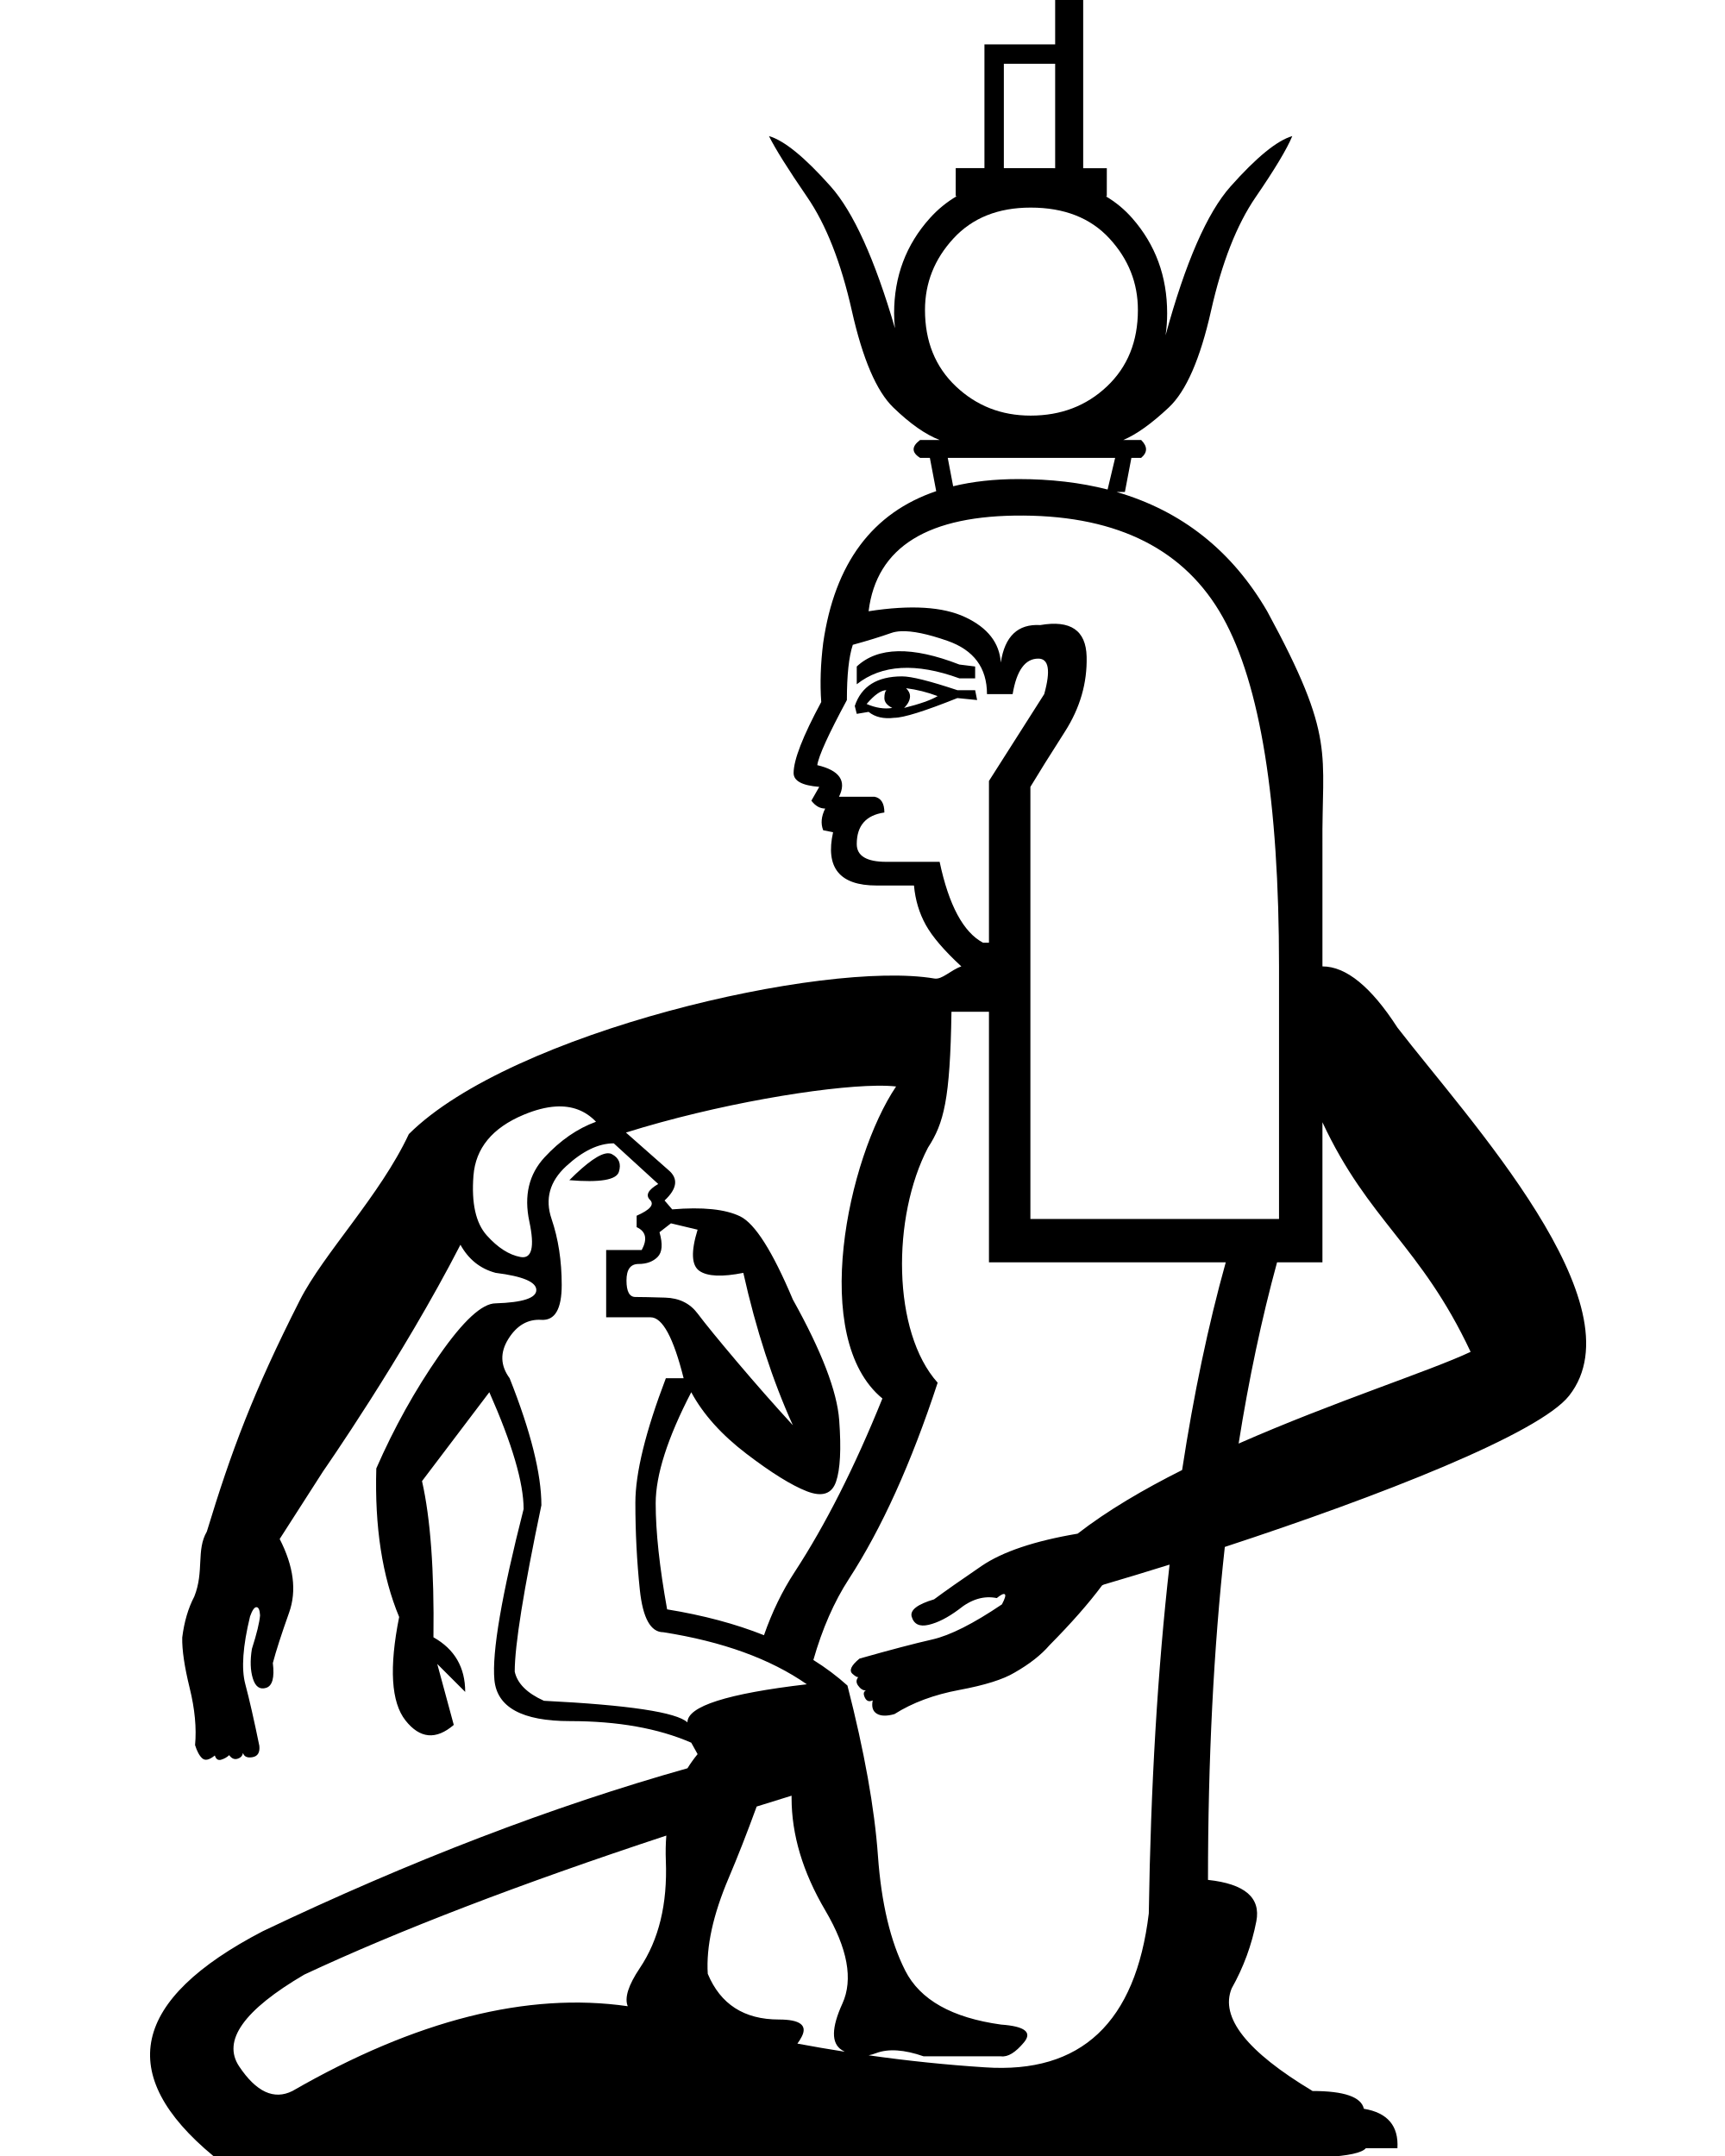
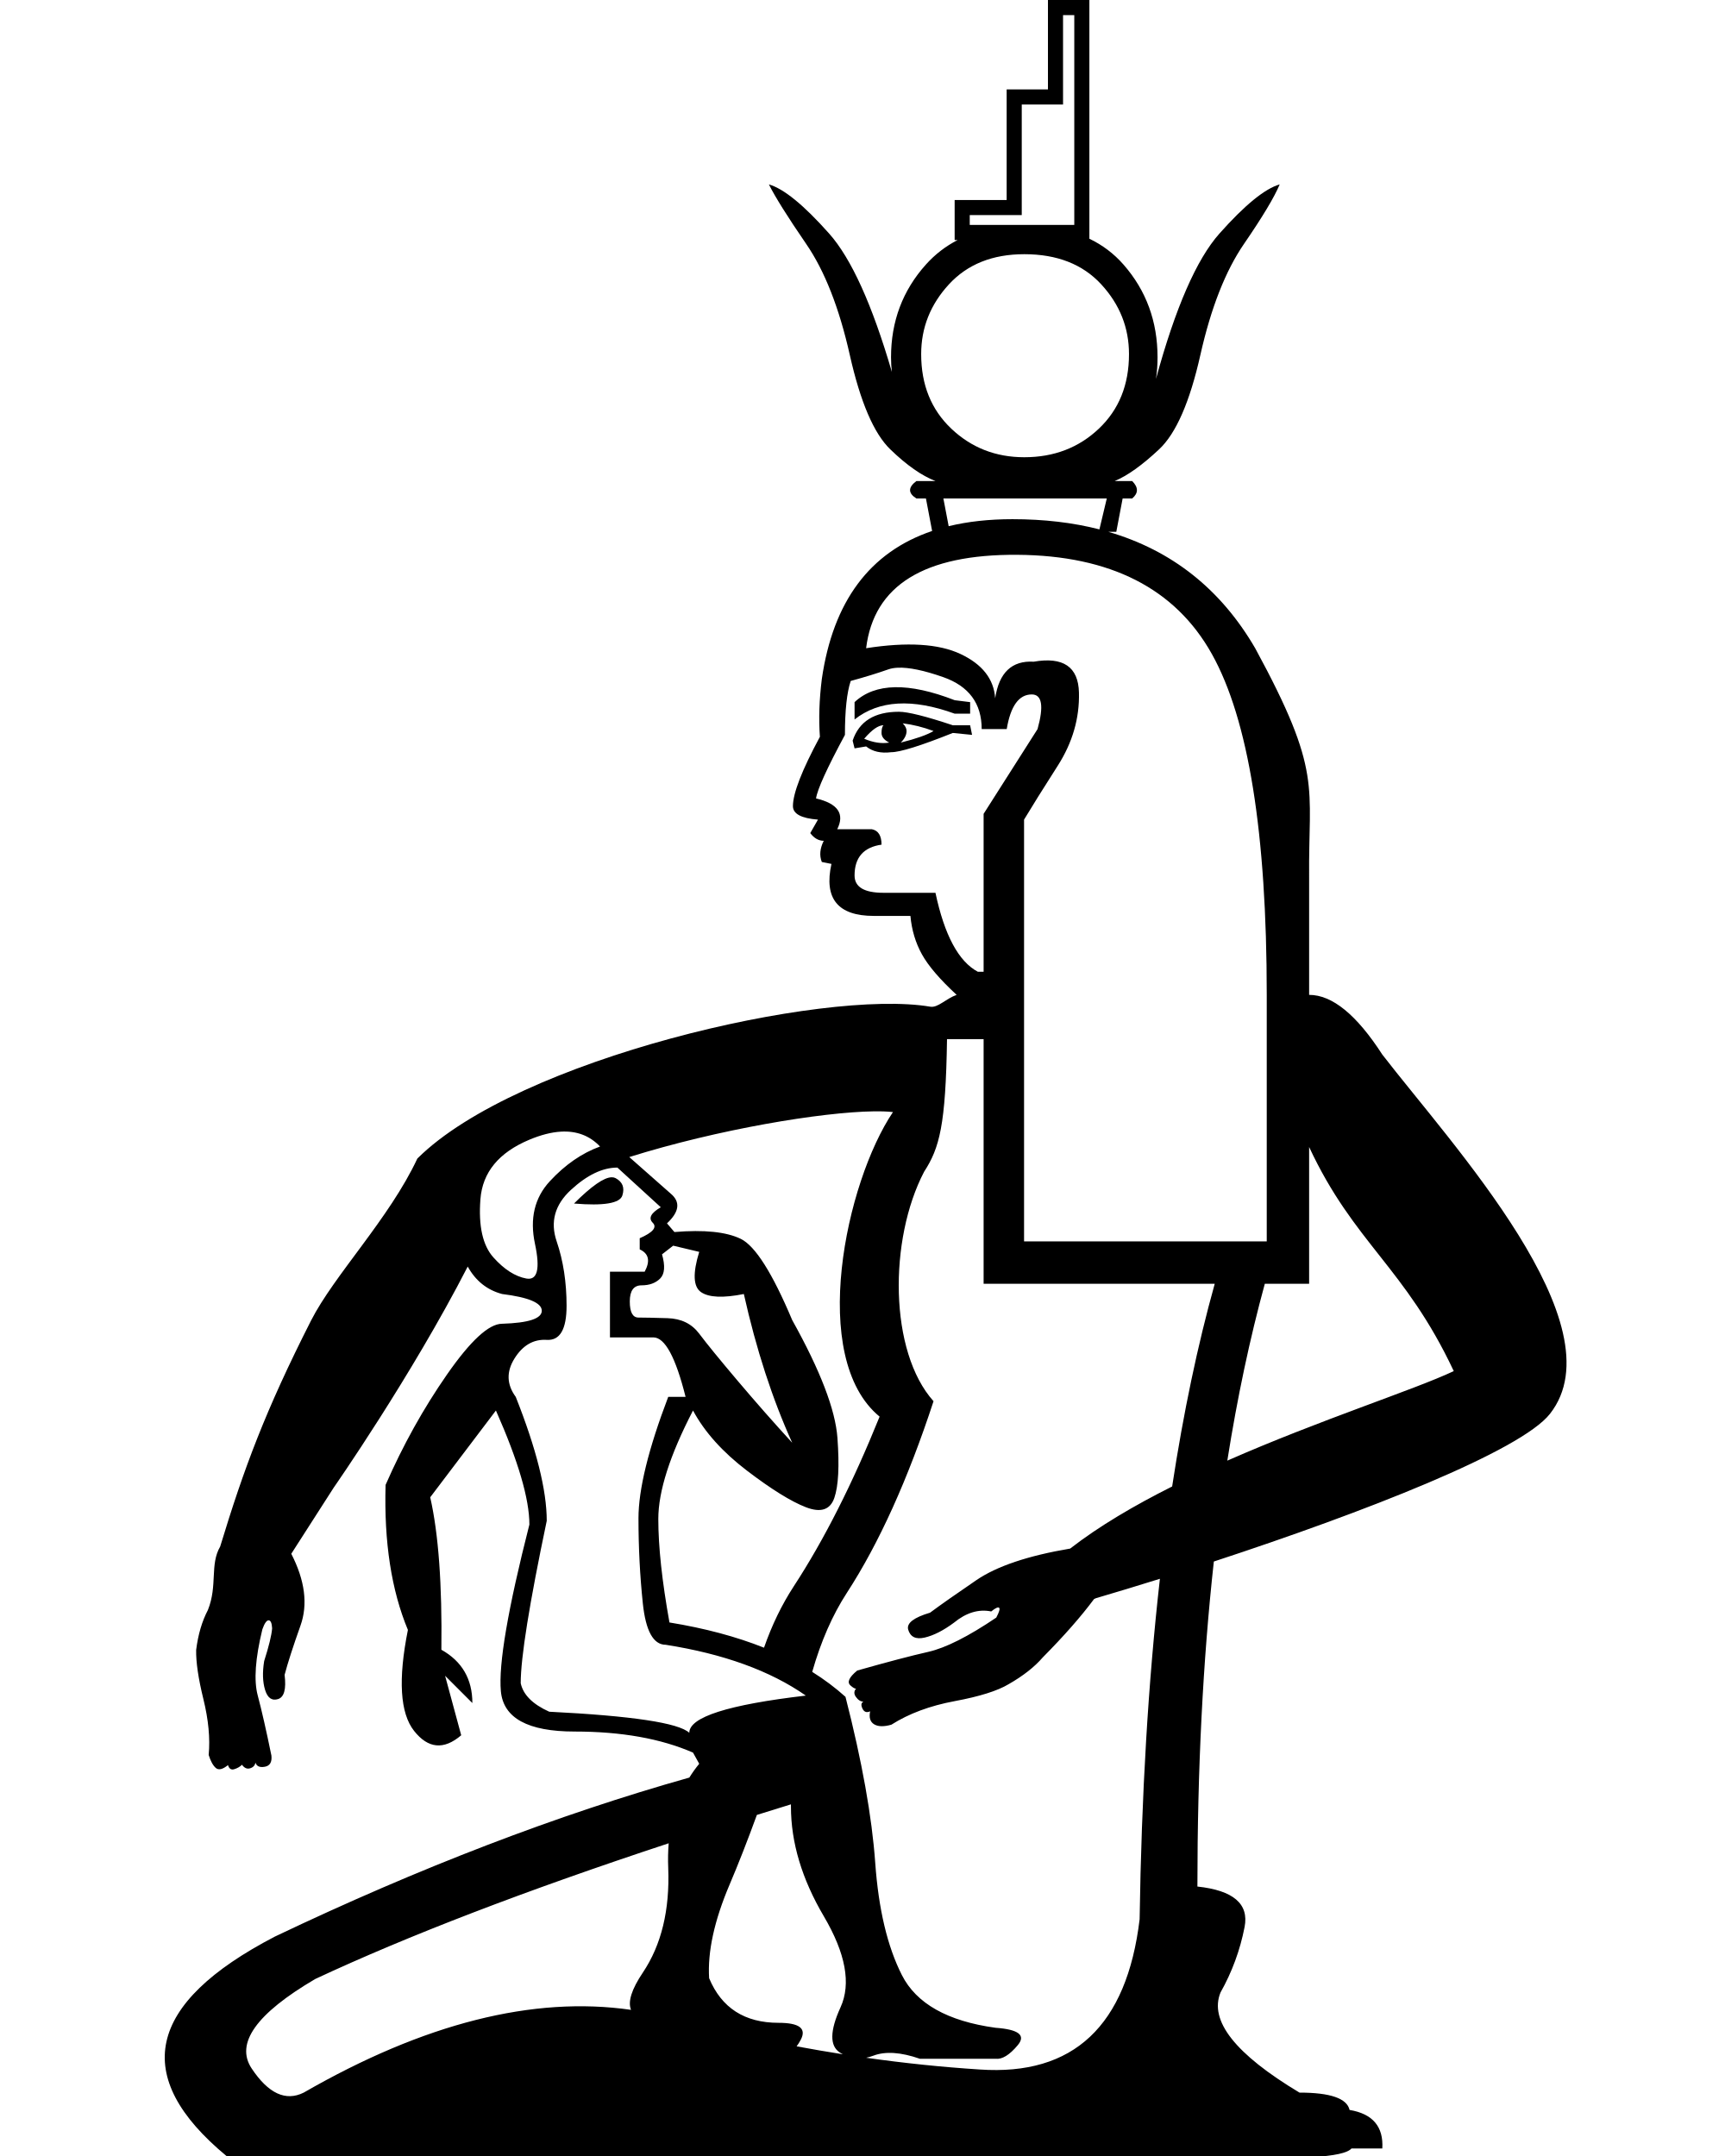
<svg xmlns="http://www.w3.org/2000/svg" width="800" height="1000" version="1.1" id="svg1">
  <defs id="defs1" />
-   <path id="path1" style="fill:#000000;stroke:none;stroke-width:46.092" d="M 489.35 0 L 489.35 20.58 L 456.553 20.58 L 456.553 77.982 L 443.236 77.971 L 443.223 90.971 L 443.738 90.971 C 439.076 93.7 434.909 97.106 431.242 101.189 C 420.188 113.5 414.66 128.199 414.66 145.283 C 414.66 147.668 414.793 149.986 415.059 152.238 C 405.699 120.223 395.768 98.308 385.266 86.492 C 373.206 72.925 363.658 65.135 356.623 63.125 C 359.638 69.155 365.542 78.577 374.336 91.391 C 383.129 104.204 390.04 121.792 395.064 144.152 C 400.089 166.513 406.495 181.461 414.283 188.998 C 422.072 196.535 429.233 201.56 435.766 204.072 L 426.721 204.072 C 422.701 207.087 422.701 209.851 426.721 212.363 L 431.242 212.363 L 434.184 227.809 C 404.578 237.827 387.11 261.277 381.777 298.158 C 380.557 307.919 380.253 317.07 380.863 325.611 C 372.322 341.473 368.051 352.454 368.051 358.555 C 368.051 362.215 372.016 364.351 379.947 364.961 L 376.287 371.367 C 378.117 373.808 380.253 375.027 382.693 375.027 C 380.863 378.688 380.557 382.043 381.777 385.094 L 386.354 386.01 C 382.693 402.482 389.404 410.717 406.486 410.717 L 423.873 410.717 C 424.483 417.428 426.313 423.529 429.363 429.02 C 432.414 434.51 437.905 440.917 445.836 448.238 C 440.662 450.069 436.951 454.474 433.309 453.855 C 382.36 445.209 237.12 478.66 189.605 526.016 C 176.329 554.438 149.996 581.51 139.053 603.086 C 117.335 645.904 107.235 673.171 95.916 710.395 C 90.921 718.978 94.77 728.848 90.1 740.525 C 87.292 745.872 85.429 752.201 84.512 759.516 C 84.396 765.302 85.543 773.092 87.953 782.885 C 90.363 792.677 91.201 801.523 90.465 809.42 C 91.372 812.332 92.487 814.38 93.814 815.564 C 95.142 816.749 97.081 816.304 99.631 814.232 C 100.175 815.98 101.175 816.627 102.631 816.174 C 104.087 815.72 105.307 815.021 106.291 814.076 C 107.418 815.642 108.71 816.199 110.166 815.746 C 111.622 815.293 112.46 814.391 112.68 813.045 C 113.224 814.792 114.706 815.45 117.127 815.016 C 119.548 814.581 120.596 812.818 120.271 809.725 C 117.809 797.712 115.635 788.165 113.75 781.084 C 111.865 774.003 112.604 763.549 115.967 749.723 C 116.989 746.849 117.983 745.422 118.947 745.441 C 119.912 745.461 120.464 746.725 120.607 749.236 C 120.349 752.512 119.088 757.696 116.824 764.791 C 115.945 770.176 116.095 774.763 117.273 778.549 C 118.452 782.335 120.498 783.774 123.41 782.867 C 126.323 781.96 127.365 778.122 126.535 771.352 C 127.997 765.785 130.517 757.973 134.094 747.914 C 137.671 737.855 136.208 726.488 129.707 713.816 L 149.879 682.369 C 149.879 682.369 186.598 629.753 213.535 577.34 C 217.305 584.148 222.753 588.497 229.879 590.383 C 242.443 591.953 248.725 594.603 248.725 598.334 C 248.725 602.064 242.443 604.125 229.879 604.518 C 223.597 604.518 214.86 612.566 203.67 628.664 C 192.48 644.762 182.761 662.235 174.516 681.082 C 173.73 708.174 177.264 731.145 185.117 749.992 C 180.405 773.551 181.388 789.55 188.062 797.992 C 194.737 806.434 202.198 807.12 210.443 800.053 L 202.785 771.783 L 215.744 784.74 C 215.744 773.354 210.836 764.911 201.02 759.414 C 201.412 728.395 199.645 704.249 195.719 686.973 L 226.934 645.744 C 237.535 669.695 242.836 687.758 242.836 699.93 C 232.627 739.979 228.111 766.384 229.289 779.145 C 230.467 791.905 242.148 798.287 264.332 798.287 C 286.516 798.287 305.265 801.624 320.578 808.299 L 323.523 813.6 C 321.809 815.695 320.245 817.882 318.828 820.162 C 256.251 837.793 190.602 862.984 121.883 895.732 C 60.875 927.457 53.25 962.23 99.006 1000.055 L 569.377 1000.055 C 608.422 1001.885 629.775 1000.665 633.436 996.395 L 648.078 996.395 C 648.688 986.023 643.503 979.922 632.521 978.092 C 631.301 972.601 623.368 969.855 608.727 969.855 C 578.223 951.553 565.716 935.691 571.207 922.27 C 576.698 912.508 580.511 902.138 582.646 891.156 C 584.782 880.175 577.309 873.768 560.227 871.938 C 560.227 816.22 562.827 764.741 568.031 717.498 C 639.618 694.024 713.843 665.017 727.734 647.32 C 760.815 605.177 681.023 519.311 648.078 476.605 C 635.877 457.693 624.284 448.238 613.303 448.238 L 613.303 392.416 C 612.908 348.589 619.838 342.716 587.68 283.516 C 571.323 255.416 548.047 236.976 517.852 228.193 L 521.689 228.193 L 524.705 212.363 L 529.229 212.363 C 532.243 209.851 532.243 207.087 529.229 204.072 L 520.936 204.072 C 526.965 201.56 534.001 196.535 542.041 188.998 C 550.081 181.461 556.614 166.513 561.639 144.152 C 566.664 121.792 573.572 104.204 582.365 91.391 C 591.159 78.577 596.812 69.155 599.324 63.125 C 592.289 65.135 582.741 72.925 570.682 86.492 C 559.82 98.712 549.774 121.734 540.543 155.559 C 541.04 152.282 541.287 148.857 541.287 145.283 C 541.287 128.199 535.886 113.5 525.082 101.189 C 521.527 97.139 517.442 93.755 512.826 91.037 L 513.297 91.037 L 513.309 78.037 L 502.35 78.027 L 502.35 0 L 489.35 0 z M 465.553 29.58 L 489.35 29.58 L 489.35 78.014 L 465.553 77.992 L 465.553 29.58 z M 477.975 96.289 C 493.552 96.289 505.736 101.064 514.529 110.611 C 523.323 120.159 527.721 131.213 527.721 143.775 C 527.721 158.347 522.946 170.154 513.398 179.199 C 503.851 188.244 492.044 192.768 477.975 192.768 C 464.408 192.768 452.85 188.244 443.303 179.199 C 433.756 170.154 428.982 158.347 428.982 143.775 C 428.982 131.213 433.378 120.159 442.172 110.611 C 450.965 101.064 462.9 96.289 477.975 96.289 z M 439.533 212.363 L 517.168 212.363 L 513.672 227.049 C 501.064 223.818 487.298 222.203 472.375 222.203 C 461.261 222.203 451.151 223.313 442.043 225.533 L 439.533 212.363 z M 474.662 239.133 C 518.893 239.438 549.703 255.148 567.09 286.262 C 584.477 317.376 593.17 371.368 593.17 448.238 L 593.17 565.373 L 477.865 565.373 L 477.865 364.961 C 481.526 358.86 486.865 350.319 493.881 339.338 C 500.897 328.356 504.25 316.764 503.945 304.562 C 503.64 292.361 496.473 287.482 482.441 289.922 C 472.07 289.312 465.969 295.107 464.139 307.309 C 463.529 298.157 458.037 291.142 447.666 286.262 C 437.295 281.381 422.349 280.465 402.826 283.516 C 406.487 253.622 430.431 238.828 474.662 239.133 z M 417.896 292.781 C 423.101 292.552 430.278 294.039 439.43 297.242 C 451.631 301.513 457.732 309.75 457.732 321.951 L 469.629 321.951 C 471.459 310.97 475.425 305.479 481.525 305.479 C 486.406 305.479 487.322 310.97 484.271 321.951 L 458.648 362.217 L 458.648 437.256 L 455.902 437.256 C 446.751 432.375 440.04 419.869 435.77 399.736 L 411.061 399.736 C 401.909 399.736 397.334 396.991 397.334 391.5 C 397.334 382.959 401.605 378.078 410.146 376.857 C 410.146 372.587 408.621 370.147 405.57 369.537 L 389.098 369.537 C 392.758 362.216 389.403 357.335 379.031 354.895 C 379.641 350.624 384.219 340.557 392.76 324.695 C 392.76 313.104 393.674 304.563 395.504 299.072 C 402.215 297.242 408.164 295.412 413.35 293.582 C 414.646 293.124 416.162 292.858 417.896 292.781 z M 416.553 302.047 C 408.622 302.199 402.215 304.563 397.334 309.139 L 397.334 317.375 C 408.926 308.224 424.789 307.308 444.922 314.629 L 452.242 314.629 L 452.242 309.139 L 444.922 308.225 C 433.94 303.954 424.484 301.894 416.553 302.047 z M 418.383 313.715 C 406.791 313.715 399.47 318.29 396.42 327.441 L 397.334 331.102 L 402.826 330.188 C 405.877 332.628 409.842 333.542 414.723 332.932 C 418.993 332.932 428.754 329.882 444.006 323.781 L 453.156 324.695 L 452.242 320.121 L 444.006 320.121 C 431.194 315.851 422.653 313.715 418.383 313.715 z M 420.213 319.205 C 425.094 319.815 429.975 321.035 434.855 322.865 C 431.805 324.695 426.618 326.527 419.297 328.357 C 421.127 326.527 422.043 324.695 422.043 322.865 C 422.043 321.645 421.433 320.425 420.213 319.205 z M 411.061 320.121 C 410.45 320.731 410.146 321.951 410.146 323.781 C 410.146 325.611 411.366 327.137 413.807 328.357 C 410.146 328.968 406.181 328.356 401.91 326.525 C 405.571 322.255 408.62 320.121 411.061 320.121 z M 441.26 469.285 L 458.648 469.285 L 458.648 585.506 L 568.463 585.506 C 560.34 614.612 553.594 646.722 548.225 681.836 C 530.354 690.8 513.548 700.645 499.77 711.346 C 479.773 714.726 464.928 719.721 455.23 726.33 C 445.533 732.939 438.187 738.1 433.193 741.811 C 425.502 744.097 422.033 746.749 422.785 749.768 C 423.798 753.338 426.43 754.625 430.682 753.627 C 434.934 752.629 439.557 750.273 444.551 746.562 C 450.387 741.779 456.293 739.999 462.27 741.223 C 464.215 739.628 465.458 739.042 465.994 739.463 C 466.531 739.884 466.086 741.443 464.662 744.141 C 451.365 753.127 440.603 758.552 432.375 760.418 C 424.147 762.284 412.891 765.243 398.611 769.295 C 394.721 772.484 393.645 774.847 395.385 776.387 C 396.671 777.525 397.562 778.02 398.057 777.873 C 397.017 779.093 396.974 780.391 397.928 781.766 C 398.986 783.29 400.197 784.066 401.561 784.096 C 400.457 784.617 400.298 785.707 401.08 787.361 C 401.862 789.016 403.08 789.452 404.734 788.67 C 404.123 791.658 404.761 793.718 406.646 794.852 C 408.532 795.985 411.258 796.044 414.828 795.031 C 423.131 789.756 433.176 786.021 444.959 783.824 C 456.742 781.627 465.261 778.948 470.516 775.789 C 477.425 771.848 482.839 767.602 486.76 763.049 C 496.808 752.9 504.926 743.662 511.113 735.338 L 511.939 734.947 C 521.729 732.072 531.956 728.972 542.41 725.703 C 536.866 774.547 533.654 828.478 532.773 887.496 C 526.673 938.133 501.354 961.925 456.818 958.875 C 439.058 957.736 421.062 955.876 402.834 953.293 C 403.964 953.073 405.111 952.742 406.273 952.301 C 411.967 950.141 419.329 950.631 428.359 953.771 L 464.287 953.771 C 467.428 954.164 470.962 952.005 474.889 947.293 C 478.815 942.581 475.281 939.834 464.287 939.049 C 441.514 935.908 426.692 927.564 419.82 914.018 C 412.949 900.471 408.727 882.705 407.156 860.717 C 405.586 838.729 400.874 812.421 393.021 781.795 C 388.241 777.492 382.972 773.538 377.213 769.934 C 381.352 755.425 386.839 742.909 393.674 732.383 C 408.926 708.895 422.654 678.543 434.855 641.328 C 413.734 617.787 413.533 564.515 430.381 532.279 C 437.702 520.993 440.65 510.161 441.26 469.285 z M 406.535 503.58 C 410.081 503.533 413.126 503.648 415.576 503.932 C 393.135 537.261 375.268 620.735 409.23 648.648 C 396.419 680.373 382.845 707.217 368.508 729.18 C 362.776 737.96 358.043 747.715 354.311 758.445 C 341.109 753.183 326.135 749.187 309.389 746.457 C 305.855 726.825 304.088 710.431 304.088 697.277 C 304.088 684.124 309.586 666.947 320.58 645.744 C 326.077 655.953 334.616 665.474 346.199 674.309 C 357.782 683.143 367.108 688.935 374.176 691.684 C 381.243 694.432 385.757 692.959 387.721 687.266 C 389.684 681.572 390.175 672.051 389.193 658.701 C 388.212 645.351 381.047 626.699 367.697 602.748 C 358.274 580.367 350.125 567.509 343.254 564.172 C 336.383 560.834 325.879 559.754 311.744 560.932 L 308.211 556.811 C 314.101 551.314 314.69 546.6 309.979 542.674 L 290.291 525.307 C 332.349 512.123 381.717 503.908 406.535 503.58 z M 257.771 513.232 C 265.287 512.788 271.498 515.142 276.406 520.295 C 267.768 523.436 259.817 528.934 252.553 536.787 C 245.289 544.64 242.934 554.554 245.486 566.529 C 248.038 578.505 246.664 584.001 241.363 583.02 C 236.063 582.038 230.86 578.701 225.756 573.008 C 220.651 567.314 218.591 558.087 219.572 545.326 C 220.554 532.565 228.308 523.142 242.836 517.057 C 248.284 514.774 253.262 513.499 257.771 513.232 z M 613.303 520.531 C 634.656 566.287 658.829 577.65 682.025 627.016 C 663.289 635.874 618.504 650.168 574.436 669.559 C 579.185 639.602 585.125 611.584 592.256 585.506 L 613.303 585.506 L 613.303 520.531 z M 284.652 530.309 L 305.266 549.154 C 300.554 551.903 299.278 554.358 301.438 556.518 C 303.597 558.677 301.536 561.131 295.254 563.879 L 295.254 569.18 C 299.573 571.143 300.358 574.677 297.609 579.781 L 281.119 579.781 L 281.119 610.996 L 301.732 610.996 C 307.229 610.996 312.333 620.419 317.045 639.266 L 308.799 639.266 C 299.375 664.002 294.664 683.242 294.664 696.984 C 294.664 710.727 295.352 724.177 296.727 737.33 C 298.101 750.484 301.731 757.061 307.621 757.061 C 335.106 761.38 357.292 769.428 374.176 781.207 C 337.267 785.526 318.812 791.417 318.812 798.877 C 313.708 794.165 291.524 790.826 252.26 788.863 C 244.407 785.329 239.891 780.815 238.713 775.318 C 238.713 763.146 242.837 737.428 251.082 698.164 C 251.082 683.636 246.173 664.002 236.357 639.266 C 232.038 633.376 231.841 627.29 235.768 621.008 C 239.694 614.725 244.8 611.781 251.082 612.174 C 257.364 612.567 260.504 607.169 260.504 595.979 C 260.504 584.788 258.934 574.579 255.793 565.352 C 252.652 556.125 254.91 547.978 262.566 540.91 C 270.223 533.843 277.585 530.309 284.652 530.309 z M 281.967 534.91 C 278.297 534.946 272.321 539.106 264.039 547.389 C 278.174 548.567 285.83 547.291 287.008 543.561 C 288.186 539.83 287.107 537.081 283.77 535.314 C 283.248 535.038 282.646 534.903 281.967 534.91 z M 311.156 567.41 L 323.523 570.357 C 320.382 580.566 320.678 586.946 324.408 589.498 C 328.138 592.05 334.91 592.345 344.727 590.381 C 350.616 616.688 358.272 640.247 367.695 661.057 C 359.057 651.633 350.419 641.818 341.781 631.609 C 333.143 621.401 327.057 613.94 323.523 609.229 C 319.99 604.517 314.984 602.063 308.506 601.867 C 302.027 601.67 297.413 601.57 294.664 601.57 C 291.916 601.57 290.541 599.018 290.541 593.914 C 290.541 588.81 292.407 586.258 296.137 586.258 C 299.867 586.258 302.811 585.177 304.971 583.018 C 307.13 580.858 307.426 577.03 305.855 571.533 L 311.156 567.41 z M 367.105 832.879 C 367.107 833.222 367.107 833.568 367.107 833.918 C 367.107 850.998 372.31 868.374 382.715 886.043 C 393.12 903.712 395.77 918.142 390.666 929.332 C 385.562 940.522 385.463 947.687 390.371 950.828 C 390.828 951.121 391.288 951.39 391.752 951.637 C 384.474 950.495 377.16 949.239 369.809 947.869 C 370.52 946.933 371.189 945.858 371.818 944.645 C 374.567 939.344 371.033 936.693 361.217 936.693 C 345.118 936.693 334.126 929.625 328.236 915.49 C 327.451 902.926 330.689 888.103 337.953 871.023 C 342.113 861.241 346.436 850.204 350.918 837.91 C 356.249 836.238 361.645 834.561 367.105 832.879 z M 309.02 851.381 C 308.714 855.134 308.64 859.031 308.799 863.072 C 309.584 883.097 305.561 899.686 296.727 912.84 C 291.399 920.773 289.533 926.671 291.131 930.533 C 244.662 923.824 192.822 936.931 135.609 969.855 C 127.068 974.126 118.833 970.315 110.902 958.418 C 102.971 946.521 113.038 932.337 141.102 915.865 C 185.086 895.307 241.058 873.812 309.02 851.381 z " />
+   <path id="path1" style="fill:#000000;stroke:none;stroke-width:46.092" d="M 486.006 0 L 486.006 41.475 L 466.857 41.475 L 466.857 92.766 L 442.734 92.766 L 442.734 111.328 L 444.133 111.328 C 438.55 114.192 433.645 117.978 429.418 122.686 C 418.627 134.702 413.232 149.048 413.232 165.725 C 413.232 168.052 413.362 170.315 413.621 172.514 C 404.485 141.264 394.791 119.873 384.539 108.34 C 372.768 95.097 363.449 87.493 356.582 85.531 C 359.525 91.417 365.288 100.614 373.871 113.121 C 382.455 125.628 389.199 142.795 394.104 164.621 C 399.008 186.447 405.261 201.039 412.863 208.396 C 420.466 215.754 427.456 220.659 433.832 223.111 L 425.004 223.111 C 421.08 226.054 421.08 228.751 425.004 231.203 L 429.418 231.203 L 432.289 246.277 C 403.391 256.057 386.34 278.947 381.135 314.947 C 379.944 324.475 379.645 333.409 380.24 341.746 C 371.903 357.229 367.736 367.947 367.736 373.902 C 367.736 377.475 371.606 379.561 379.348 380.156 L 375.775 386.408 C 377.562 388.79 379.645 389.98 382.027 389.98 C 380.241 393.553 379.944 396.829 381.135 399.807 L 385.602 400.699 C 382.029 416.778 388.578 424.818 405.252 424.818 L 422.225 424.818 C 422.82 431.369 424.606 437.324 427.584 442.684 C 430.562 448.043 435.921 454.295 443.662 461.441 C 438.612 463.228 434.991 467.529 431.436 466.926 C 381.705 458.486 239.932 491.137 193.553 537.361 C 180.593 565.104 154.891 591.529 144.209 612.59 C 123.011 654.385 113.152 681.002 102.104 717.336 C 97.228 725.715 100.985 735.347 96.426 746.746 C 93.685 751.965 91.866 758.144 90.971 765.283 C 90.858 770.932 91.978 778.535 94.33 788.094 C 96.682 797.652 97.5 806.286 96.781 813.994 C 97.666 816.837 98.757 818.836 100.053 819.992 C 101.348 821.148 103.24 820.716 105.729 818.693 C 106.26 820.399 107.237 821.03 108.658 820.588 C 110.08 820.145 111.27 819.462 112.23 818.539 C 113.33 820.068 114.59 820.611 116.012 820.168 C 117.433 819.725 118.25 818.847 118.465 817.533 C 118.996 819.239 120.444 819.881 122.807 819.457 C 125.169 819.033 126.193 817.311 125.877 814.291 C 123.474 802.565 121.352 793.247 119.512 786.336 C 117.672 779.424 118.391 769.221 121.674 755.725 C 122.671 752.919 123.643 751.524 124.584 751.543 C 125.525 751.562 126.066 752.799 126.205 755.25 C 125.953 758.447 124.721 763.507 122.512 770.432 C 121.654 775.688 121.801 780.166 122.951 783.861 C 124.102 787.557 126.099 788.961 128.941 788.076 C 131.784 787.191 132.8 783.444 131.99 776.836 C 133.417 771.402 135.875 763.776 139.367 753.957 C 142.859 744.138 141.432 733.045 135.086 720.676 L 154.777 689.98 C 154.777 689.98 190.619 638.62 216.912 587.459 C 220.592 594.105 225.909 598.348 232.865 600.189 C 245.13 601.722 251.262 604.309 251.262 607.951 C 251.262 611.592 245.13 613.605 232.865 613.988 C 226.733 613.988 218.204 621.845 207.281 637.559 C 196.358 653.272 186.873 670.326 178.824 688.723 C 178.058 715.168 181.507 737.59 189.172 755.986 C 184.573 778.982 185.531 794.6 192.047 802.84 C 198.562 811.08 205.844 811.75 213.893 804.852 L 206.42 777.258 L 219.066 789.904 C 219.066 778.79 214.277 770.549 204.695 765.184 C 205.079 734.906 203.354 711.336 199.521 694.473 L 229.99 654.23 C 240.338 677.609 245.512 695.238 245.512 707.119 C 235.547 746.212 231.139 771.987 232.289 784.443 C 233.439 796.899 244.842 803.127 266.496 803.127 C 288.15 803.127 306.451 806.385 321.398 812.9 L 324.273 818.074 C 322.6 820.12 321.07 822.255 319.688 824.48 C 258.605 841.69 194.526 866.278 127.449 898.244 C 67.899 929.21 60.454 963.153 105.117 1000.074 L 564.252 1000.074 C 602.364 1001.861 623.206 1000.67 626.779 996.502 L 641.072 996.502 C 641.668 986.378 636.606 980.423 625.887 978.637 C 624.696 973.277 616.954 970.598 602.662 970.598 C 572.887 952.733 560.68 937.25 566.039 924.148 C 571.399 914.62 575.119 904.496 577.203 893.777 C 579.287 883.058 571.992 876.806 555.318 875.02 C 555.318 820.633 557.86 770.382 562.939 724.268 C 632.816 701.354 705.265 673.042 718.824 655.768 C 751.115 614.631 673.23 530.818 641.072 489.133 C 629.162 470.672 617.848 461.441 607.129 461.441 L 607.129 406.953 C 606.743 364.173 613.507 358.443 582.117 300.656 C 566.152 273.229 543.432 255.228 513.959 246.654 L 517.705 246.654 L 520.646 231.203 L 525.061 231.203 C 528.003 228.751 528.003 226.054 525.061 223.111 L 516.969 223.111 C 522.855 220.659 529.721 215.754 537.568 208.396 C 545.416 201.039 551.792 186.447 556.697 164.621 C 561.602 142.795 568.346 125.628 576.93 113.121 C 585.513 100.614 591.03 91.417 593.482 85.531 C 586.616 87.493 577.297 95.097 565.525 108.34 C 554.923 120.268 545.116 142.74 536.105 175.756 C 536.59 172.558 536.832 169.213 536.832 165.725 C 536.832 149.048 531.561 134.702 521.016 122.686 C 516.592 117.644 511.326 113.661 505.219 110.734 L 505.219 0 L 486.006 0 z M 493.006 7 L 498.219 7 L 498.219 104.328 L 449.734 104.328 L 449.734 99.766 L 473.857 99.766 L 473.857 48.475 L 493.006 48.475 L 493.006 7 z M 475.033 117.902 C 490.238 117.902 502.131 122.564 510.715 131.883 C 519.298 141.202 523.59 151.992 523.59 164.254 C 523.59 178.478 518.93 190.003 509.611 198.832 C 500.292 207.661 488.767 212.076 475.033 212.076 C 461.79 212.076 450.509 207.661 441.189 198.832 C 431.87 190.003 427.211 178.478 427.211 164.254 C 427.211 151.992 431.503 141.202 440.086 131.883 C 448.669 122.564 460.319 117.902 475.033 117.902 z M 437.512 231.203 L 513.289 231.203 L 509.877 245.537 C 497.57 242.383 484.133 240.807 469.566 240.807 C 458.718 240.807 448.849 241.89 439.959 244.057 L 437.512 231.203 z M 471.801 257.332 C 514.975 257.63 545.048 272.965 562.02 303.336 C 578.991 333.707 587.477 386.408 587.477 461.441 L 587.477 575.779 L 474.926 575.779 L 474.926 380.156 C 478.499 374.201 483.71 365.864 490.559 355.145 C 497.407 344.425 500.682 333.111 500.385 321.201 C 500.087 309.291 493.089 304.526 479.393 306.908 C 469.269 306.313 463.314 311.971 461.527 323.881 C 460.932 314.948 455.573 308.1 445.449 303.336 C 435.326 298.572 420.736 297.679 401.68 300.656 C 405.253 271.477 428.627 257.034 471.801 257.332 z M 416.391 309.699 C 421.471 309.476 428.478 310.928 437.41 314.055 C 449.32 318.223 455.275 326.262 455.275 338.172 L 466.887 338.172 C 468.673 327.453 472.545 322.094 478.5 322.094 C 483.264 322.094 484.157 327.453 481.18 338.172 L 456.168 377.475 L 456.168 450.723 L 453.488 450.723 C 444.556 445.959 438.004 433.751 433.836 414.1 L 409.719 414.1 C 400.786 414.1 396.32 411.42 396.32 406.061 C 396.32 397.724 400.489 392.959 408.826 391.768 C 408.826 387.599 407.337 385.217 404.359 384.621 L 388.281 384.621 C 391.854 377.475 388.579 372.712 378.455 370.33 C 379.051 366.162 383.516 356.335 391.854 340.852 C 391.854 329.537 392.747 321.201 394.533 315.842 C 401.084 314.055 406.889 312.267 411.951 310.48 C 413.217 310.034 414.697 309.774 416.391 309.699 z M 415.078 318.744 C 407.337 318.893 401.084 321.2 396.32 325.666 L 396.32 333.705 C 407.635 324.773 423.118 323.879 442.77 331.025 L 449.916 331.025 L 449.916 325.666 L 442.77 324.773 C 432.05 320.605 422.82 318.595 415.078 318.744 z M 416.865 330.133 C 405.551 330.133 398.403 334.599 395.426 343.531 L 396.32 347.105 L 401.68 346.211 C 404.657 348.593 408.527 349.486 413.291 348.891 C 417.46 348.891 426.987 345.914 441.875 339.959 L 450.809 340.852 L 449.916 336.387 L 441.875 336.387 C 429.369 332.218 421.034 330.133 416.865 330.133 z M 418.65 335.492 C 423.414 336.088 428.179 337.28 432.943 339.066 C 429.966 340.853 424.904 342.639 417.758 344.426 C 419.544 342.639 420.438 340.853 420.438 339.066 C 420.438 337.875 419.841 336.683 418.65 335.492 z M 409.719 336.387 C 409.123 336.982 408.826 338.172 408.826 339.959 C 408.826 341.745 410.016 343.235 412.398 344.426 C 408.825 345.021 404.954 344.425 400.785 342.639 C 404.358 338.47 407.337 336.387 409.719 336.387 z M 439.195 481.986 L 456.168 481.986 L 456.168 595.43 L 563.359 595.43 C 555.431 623.84 548.846 655.184 543.605 689.459 C 526.162 698.209 509.756 707.819 496.307 718.264 C 476.788 721.563 462.297 726.439 452.832 732.891 C 443.367 739.342 436.197 744.378 431.322 748 C 423.814 750.232 420.428 752.821 421.162 755.768 C 422.151 759.252 424.719 760.507 428.869 759.533 C 433.02 758.559 437.534 756.261 442.408 752.639 C 448.105 747.969 453.869 746.232 459.703 747.426 C 461.602 745.869 462.814 745.298 463.338 745.709 C 463.862 746.12 463.429 747.642 462.039 750.275 C 449.06 759.047 438.553 764.343 430.521 766.164 C 422.49 767.985 411.505 770.873 397.566 774.828 C 393.769 777.941 392.72 780.249 394.418 781.752 C 395.674 782.863 396.543 783.345 397.025 783.201 C 396.01 784.392 395.967 785.658 396.898 787 C 397.931 788.488 399.114 789.246 400.445 789.275 C 399.368 789.785 399.211 790.848 399.975 792.463 C 400.738 794.078 401.928 794.504 403.543 793.74 C 402.946 796.657 403.568 798.667 405.408 799.773 C 407.249 800.88 409.912 800.938 413.396 799.949 C 421.501 794.8 431.305 791.154 442.807 789.01 C 454.308 786.865 462.623 784.252 467.752 781.168 C 474.496 777.321 479.782 773.175 483.609 768.73 C 493.417 758.824 501.34 749.809 507.379 741.684 L 508.188 741.301 C 517.743 738.494 527.725 735.468 537.93 732.277 C 532.518 779.954 529.381 832.597 528.521 890.205 C 522.566 939.632 497.853 962.856 454.381 959.879 C 437.045 958.768 419.48 956.951 401.688 954.43 C 402.791 954.215 403.91 953.892 405.045 953.461 C 410.602 951.353 417.788 951.833 426.604 954.898 L 461.672 954.898 C 464.738 955.282 468.187 953.174 472.02 948.574 C 475.852 943.975 472.403 941.292 461.672 940.525 C 439.443 937.459 424.975 929.314 418.268 916.092 C 411.56 902.869 407.441 885.527 405.908 864.064 C 404.375 842.602 399.775 816.924 392.109 787.029 C 387.442 782.829 382.299 778.969 376.678 775.451 C 380.718 761.289 386.074 749.071 392.746 738.797 C 407.634 715.87 421.033 686.244 432.943 649.918 C 412.327 626.939 412.131 574.94 428.576 543.475 C 435.722 532.458 438.6 521.885 439.195 481.986 z M 405.303 515.463 C 408.763 515.417 411.735 515.528 414.127 515.805 C 392.222 548.338 374.78 629.818 407.932 657.064 C 395.426 688.031 382.176 714.234 368.182 735.672 C 362.587 744.242 357.969 753.765 354.326 764.238 C 341.439 759.102 326.821 755.2 310.475 752.535 C 307.025 733.372 305.301 717.371 305.301 704.531 C 305.301 691.692 310.667 674.925 321.398 654.229 C 326.764 664.193 335.1 673.488 346.406 682.111 C 357.712 690.735 366.814 696.387 373.713 699.07 C 380.612 701.753 385.019 700.315 386.936 694.758 C 388.852 689.201 389.331 679.908 388.373 666.877 C 387.415 653.846 380.422 635.641 367.391 612.262 C 358.192 590.416 350.238 577.863 343.531 574.605 C 336.824 571.348 326.573 570.294 312.775 571.443 L 309.326 567.42 C 315.075 562.054 315.65 557.456 311.051 553.623 L 291.836 536.67 C 332.889 523.802 381.078 515.783 405.303 515.463 z M 260.092 524.885 C 267.428 524.451 273.49 526.747 278.281 531.777 C 269.849 534.844 262.088 540.21 254.998 547.875 C 247.908 555.54 245.608 565.219 248.1 576.908 C 250.591 588.598 249.248 593.962 244.074 593.004 C 238.9 592.046 233.822 588.788 228.84 583.23 C 223.857 577.673 221.847 568.667 222.805 556.211 C 223.763 543.755 231.331 534.558 245.512 528.617 C 250.829 526.389 255.69 525.145 260.092 524.885 z M 607.129 532.01 C 627.972 576.673 651.567 587.762 674.209 635.947 C 655.92 644.594 612.205 658.547 569.189 677.475 C 573.825 648.234 579.624 620.885 586.584 595.43 L 607.129 595.43 L 607.129 532.01 z M 286.33 541.551 L 306.451 559.947 C 301.852 562.63 300.607 565.027 302.715 567.135 C 304.823 569.243 302.81 571.638 296.678 574.32 L 296.678 579.494 C 300.894 581.41 301.659 584.859 298.977 589.842 L 282.881 589.842 L 282.881 620.312 L 303.002 620.312 C 308.368 620.312 313.35 629.51 317.949 647.906 L 309.9 647.906 C 300.702 672.052 296.104 690.832 296.104 704.246 C 296.104 717.66 296.774 730.788 298.115 743.627 C 299.457 756.466 303.001 762.885 308.75 762.885 C 335.578 767.101 357.233 774.957 373.713 786.455 C 337.686 790.671 319.674 796.421 319.674 803.703 C 314.691 799.104 293.037 795.846 254.711 793.93 C 247.046 790.48 242.638 786.073 241.488 780.707 C 241.488 768.826 245.512 743.723 253.561 705.396 C 253.561 691.216 248.769 672.052 239.188 647.906 C 234.972 642.157 234.781 636.218 238.613 630.086 C 242.446 623.954 247.428 621.078 253.561 621.461 C 259.693 621.844 262.76 616.576 262.76 605.652 C 262.76 594.729 261.226 584.765 258.16 575.758 C 255.094 566.751 257.298 558.799 264.771 551.9 C 272.245 545.002 279.431 541.551 286.33 541.551 z M 283.709 546.043 C 280.127 546.078 274.293 550.138 266.209 558.223 C 280.006 559.373 287.479 558.128 288.629 554.486 C 289.779 550.845 288.724 548.162 285.467 546.438 C 284.958 546.168 284.372 546.036 283.709 546.043 z M 312.199 577.768 L 324.273 580.645 C 321.207 590.609 321.494 596.837 325.135 599.328 C 328.776 601.819 335.387 602.106 344.969 600.189 C 350.718 625.868 358.19 648.863 367.389 669.176 C 358.957 659.977 350.526 650.396 342.094 640.432 C 333.662 630.467 327.723 623.185 324.273 618.586 C 320.824 613.987 315.937 611.592 309.613 611.4 C 303.289 611.208 298.786 611.111 296.104 611.111 C 293.421 611.111 292.078 608.621 292.078 603.639 C 292.078 598.656 293.898 596.164 297.539 596.164 C 301.18 596.164 304.056 595.11 306.164 593.002 C 308.272 590.894 308.558 587.157 307.025 581.791 L 312.199 577.768 z M 366.812 836.895 C 366.814 837.229 366.814 837.567 366.814 837.908 C 366.814 854.58 371.892 871.538 382.049 888.785 C 392.205 906.032 394.793 920.118 389.811 931.041 C 384.828 941.964 384.733 948.959 389.523 952.025 C 389.97 952.311 390.418 952.574 390.871 952.814 C 383.767 951.699 376.628 950.472 369.451 949.135 C 370.146 948.221 370.8 947.173 371.414 945.988 C 374.097 940.814 370.648 938.227 361.066 938.227 C 345.353 938.227 334.62 931.329 328.871 917.531 C 328.105 905.267 331.267 890.799 338.357 874.127 C 342.418 864.579 346.637 853.804 351.012 841.805 C 356.216 840.173 361.483 838.536 366.812 836.895 z M 310.115 854.953 C 309.817 858.617 309.746 862.421 309.9 866.365 C 310.667 885.912 306.739 902.104 298.115 914.943 C 292.915 922.686 291.094 928.443 292.654 932.213 C 247.296 925.664 196.693 938.46 140.848 970.598 C 132.511 974.766 124.472 971.044 116.73 959.432 C 108.989 947.819 118.816 933.975 146.209 917.896 C 189.142 897.83 243.777 876.848 310.115 854.953 z " />
</svg>
